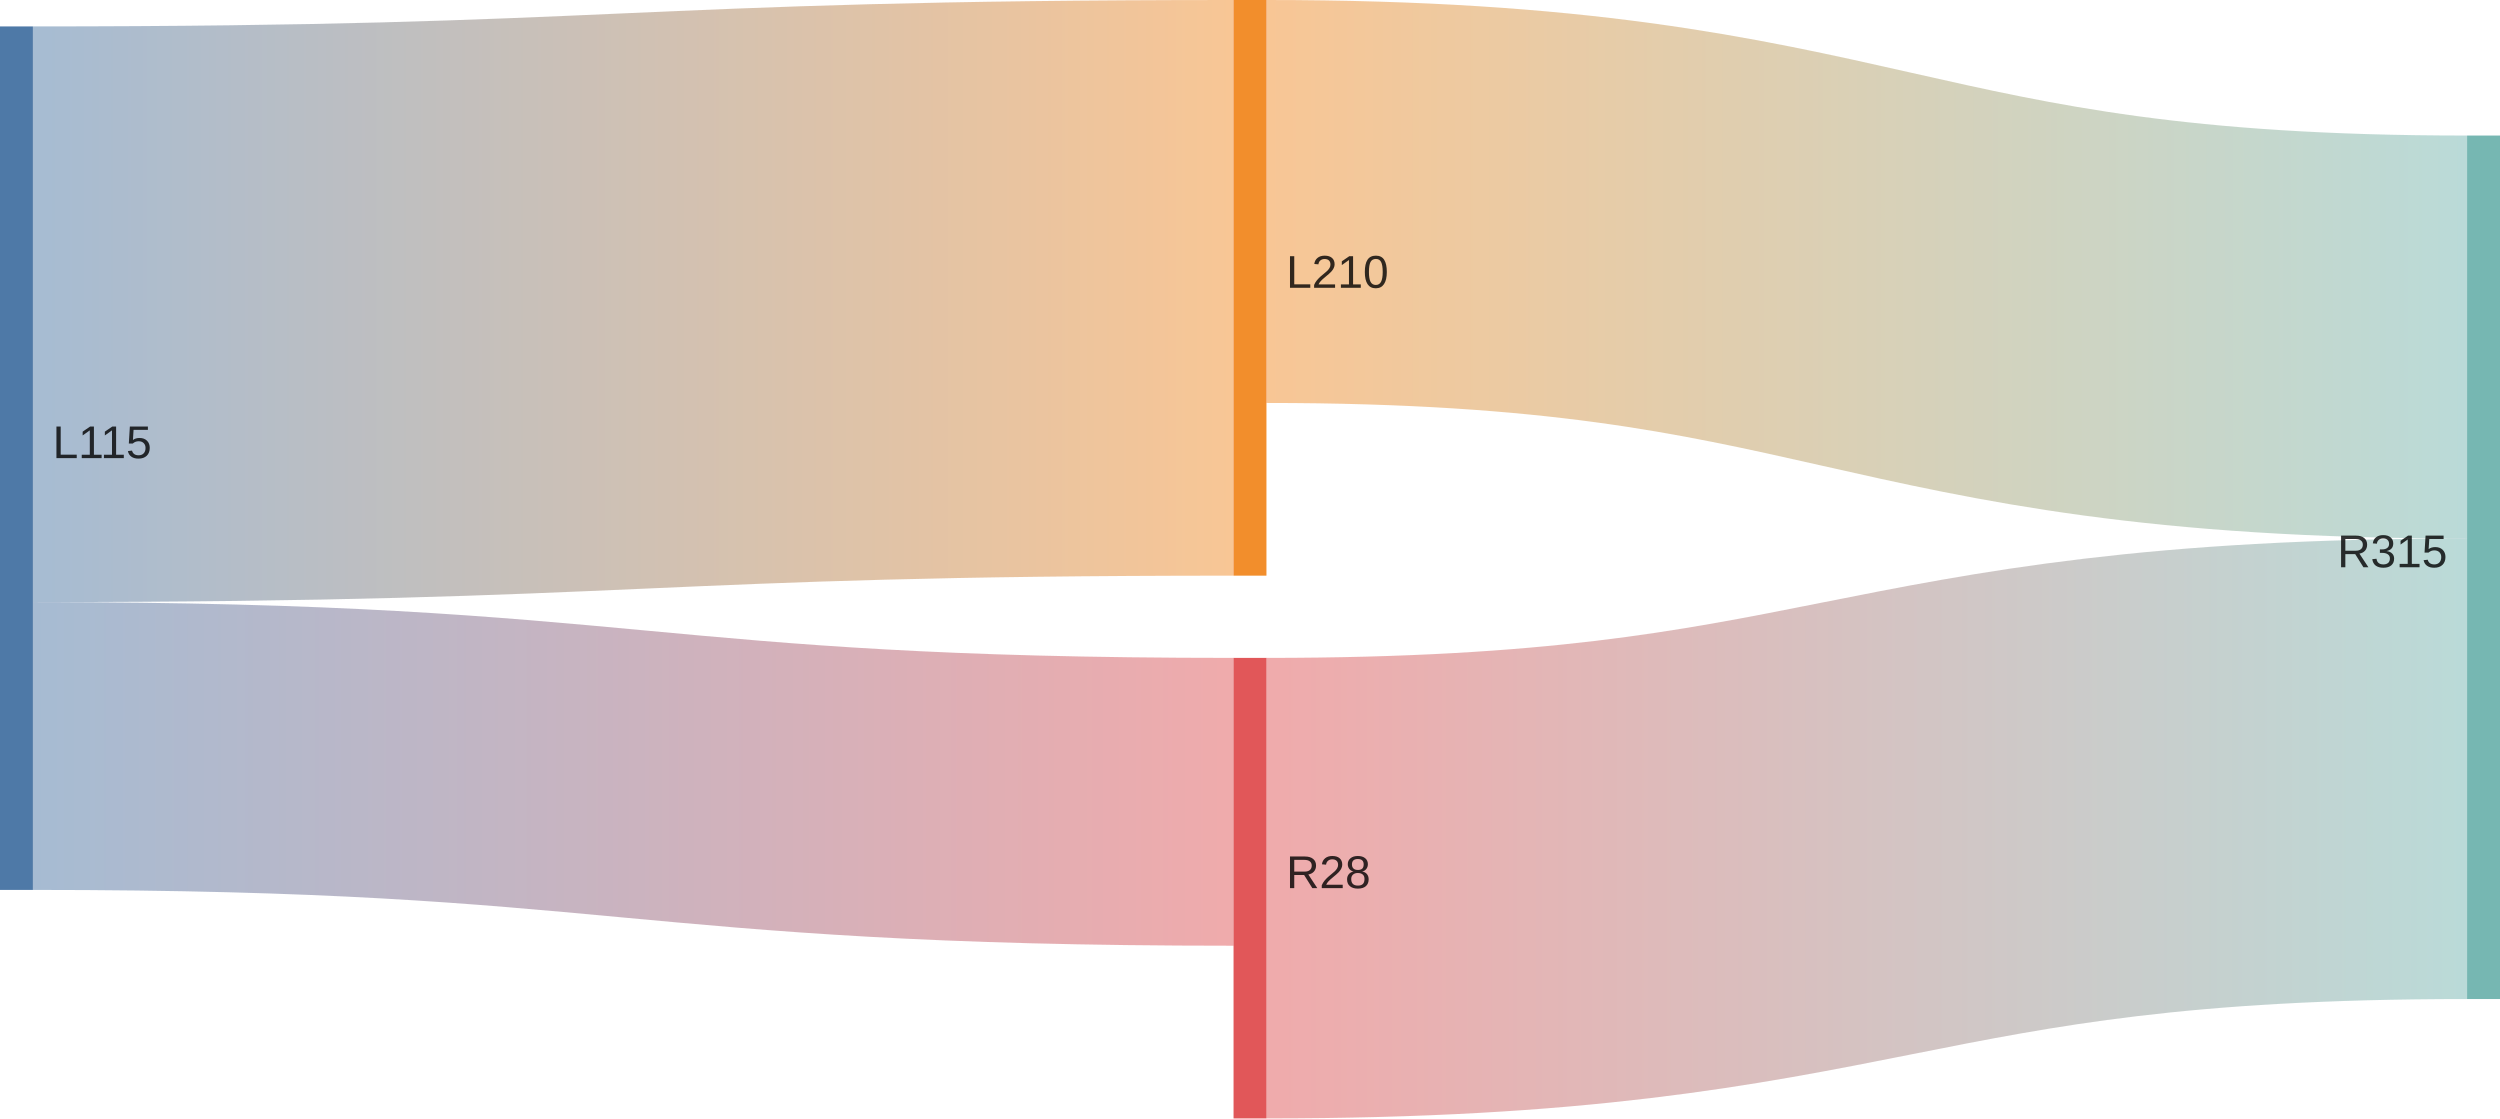
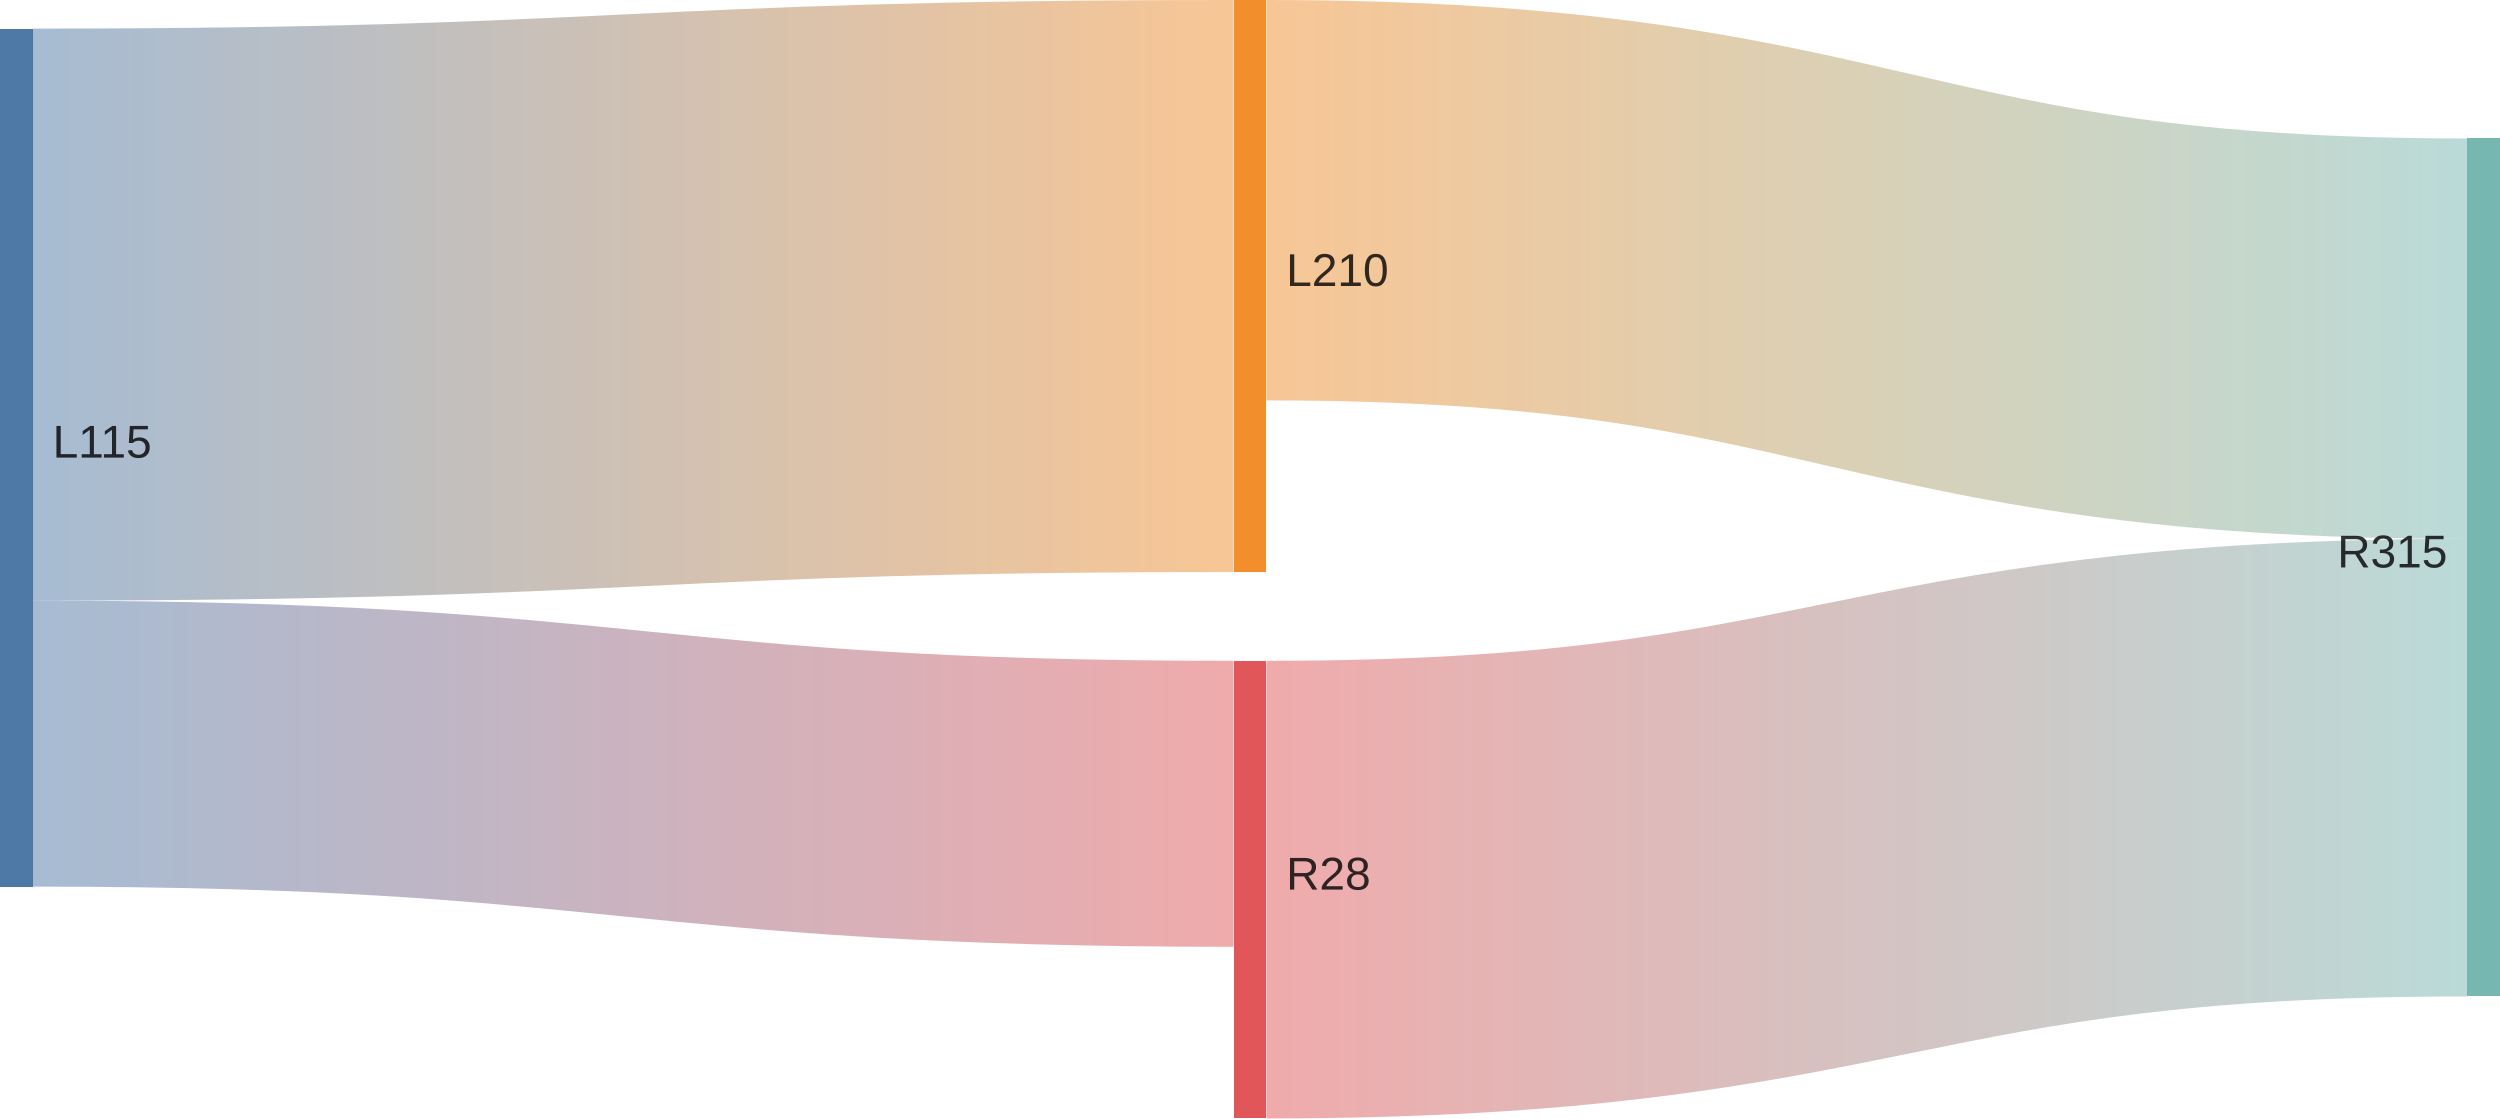
<svg xmlns="http://www.w3.org/2000/svg" id="stress_sankey_batch1_node_alignment_matrix_012" width="100%" style="max-width: 760px; background-color: white;" viewBox="0 0 760 340" role="graphics-document document" aria-roledescription="sankey">
-   <style>#stress_sankey_batch1_node_alignment_matrix_012{font-family:"trebuchet ms",verdana,arial,sans-serif;font-size:16px;fill:#333;}@keyframes edge-animation-frame{from{stroke-dashoffset:0;}}@keyframes dash{to{stroke-dashoffset:0;}}#stress_sankey_batch1_node_alignment_matrix_012 .edge-animation-slow{stroke-dasharray:9,5!important;stroke-dashoffset:900;animation:dash 50s linear infinite;stroke-linecap:round;}#stress_sankey_batch1_node_alignment_matrix_012 .edge-animation-fast{stroke-dasharray:9,5!important;stroke-dashoffset:900;animation:dash 20s linear infinite;stroke-linecap:round;}#stress_sankey_batch1_node_alignment_matrix_012 .error-icon{fill:#552222;}#stress_sankey_batch1_node_alignment_matrix_012 .error-text{fill:#552222;stroke:#552222;}#stress_sankey_batch1_node_alignment_matrix_012 .edge-thickness-normal{stroke-width:1px;}#stress_sankey_batch1_node_alignment_matrix_012 .edge-thickness-thick{stroke-width:3.5px;}#stress_sankey_batch1_node_alignment_matrix_012 .edge-pattern-solid{stroke-dasharray:0;}#stress_sankey_batch1_node_alignment_matrix_012 .edge-thickness-invisible{stroke-width:0;fill:none;}#stress_sankey_batch1_node_alignment_matrix_012 .edge-pattern-dashed{stroke-dasharray:3;}#stress_sankey_batch1_node_alignment_matrix_012 .edge-pattern-dotted{stroke-dasharray:2;}#stress_sankey_batch1_node_alignment_matrix_012 .marker{fill:#333333;stroke:#333333;}#stress_sankey_batch1_node_alignment_matrix_012 .marker.cross{stroke:#333333;}#stress_sankey_batch1_node_alignment_matrix_012 svg{font-family:"trebuchet ms",verdana,arial,sans-serif;font-size:16px;}#stress_sankey_batch1_node_alignment_matrix_012 p{margin:0;}#stress_sankey_batch1_node_alignment_matrix_012 .label{font-family:"trebuchet ms",verdana,arial,sans-serif;}#stress_sankey_batch1_node_alignment_matrix_012 :root{--mermaid-font-family:"trebuchet ms",verdana,arial,sans-serif;}</style>
+   <style>#stress_sankey_batch1_node_alignment_matrix_012{font-family:"trebuchet ms",verdana,arial,sans-serif;font-size:16px;fill:#333;}@keyframes edge-animation-frame{from{stroke-dashoffset:0;}}@keyframes dash{to{stroke-dashoffset:0;}}#stress_sankey_batch1_node_alignment_matrix_012 .edge-animation-slow{stroke-dasharray:9,5!important;stroke-dashoffset:900;animation:dash 50s linear infinite;stroke-linecap:round;}#stress_sankey_batch1_node_alignment_matrix_012 .edge-animation-fast{stroke-dasharray:9,5!important;stroke-dashoffset:900;animation:dash 20s linear infinite;stroke-linecap:round;}#stress_sankey_batch1_node_alignment_matrix_012 .error-icon{fill:#552222;}#stress_sankey_batch1_node_alignment_matrix_012 .error-text{fill:#552222;stroke:#552222;}#stress_sankey_batch1_node_alignment_matrix_012 .edge-thickness-normal{stroke-width:1px;}#stress_sankey_batch1_node_alignment_matrix_012 .edge-thickness-thick{stroke-width:3.5px;}#stress_sankey_batch1_node_alignment_matrix_012 .edge-pattern-solid{stroke-dasharray:0;}#stress_sankey_batch1_node_alignment_matrix_012 .edge-thickness-invisible{stroke-width:0;fill:none;}#stress_sankey_batch1_node_alignment_matrix_012 .edge-pattern-dashed{stroke-dasharray:3;}#stress_sankey_batch1_node_alignment_matrix_012 .edge-pattern-dotted{stroke-dasharray:2;}#stress_sankey_batch1_node_alignment_matrix_012 .marker{fill:#333333;stroke:#333333;}#stress_sankey_batch1_node_alignment_matrix_012 .marker.cross{stroke:#333333;}#stress_sankey_batch1_node_alignment_matrix_012 svg{font-family:"trebuchet ms",verdana,arial,sans-serif;font-size:16px;}#stress_sankey_batch1_node_alignment_matrix_012 p{margin:0;}#stress_sankey_batch1_node_alignment_matrix_012 .label{font-family:"trebuchet ms",verdana,arial,sans-serif;}#stress_sankey_batch1_node_alignment_matrix_012 .node-labels{font-family:"trebuchet ms",verdana,arial,sans-serif;}#stress_sankey_batch1_node_alignment_matrix_012 .sankey-label-bg{stroke:#ECECFF;stroke-width:4px;stroke-linejoin:round;paint-order:stroke;}#stress_sankey_batch1_node_alignment_matrix_012 .sankey-label-fg{fill:#333;}#stress_sankey_batch1_node_alignment_matrix_012 .node rect{shape-rendering:crispEdges;}#stress_sankey_batch1_node_alignment_matrix_012 .link{fill:none;stroke-opacity:0.5;mix-blend-mode:multiply;}#stress_sankey_batch1_node_alignment_matrix_012 .node .neo-node{stroke:#9370DB;}#stress_sankey_batch1_node_alignment_matrix_012 [data-look="neo"].node rect,#stress_sankey_batch1_node_alignment_matrix_012 [data-look="neo"].cluster rect,#stress_sankey_batch1_node_alignment_matrix_012 [data-look="neo"].node polygon{stroke:#9370DB;filter:drop-shadow(1px 2px 2px rgba(185, 185, 185, 1));}#stress_sankey_batch1_node_alignment_matrix_012 [data-look="neo"].node path{stroke:#9370DB;stroke-width:1px;}#stress_sankey_batch1_node_alignment_matrix_012 [data-look="neo"].node .outer-path{filter:drop-shadow(1px 2px 2px rgba(185, 185, 185, 1));}#stress_sankey_batch1_node_alignment_matrix_012 [data-look="neo"].node .neo-line path{stroke:#9370DB;filter:none;}#stress_sankey_batch1_node_alignment_matrix_012 [data-look="neo"].node circle{stroke:#9370DB;filter:drop-shadow(1px 2px 2px rgba(185, 185, 185, 1));}#stress_sankey_batch1_node_alignment_matrix_012 [data-look="neo"].node circle .state-start{fill:#000000;}#stress_sankey_batch1_node_alignment_matrix_012 [data-look="neo"].icon-shape .icon{fill:#9370DB;filter:drop-shadow(1px 2px 2px rgba(185, 185, 185, 1));}#stress_sankey_batch1_node_alignment_matrix_012 [data-look="neo"].icon-shape .icon-neo path{stroke:#9370DB;filter:drop-shadow(1px 2px 2px rgba(185, 185, 185, 1));}#stress_sankey_batch1_node_alignment_matrix_012 :root{--mermaid-font-family:"trebuchet ms",verdana,arial,sans-serif;}</style>
  <g />
  <g class="nodes">
-     <g class="node" id="node-1" transform="translate(0,8.034101)" x="0" y="8.034">
-       <rect height="262.5" width="10" fill="#4e79a7" />
+     <g class="node" id="node-1" transform="translate(0,8.698245)" x="0" y="8.698">
+       <rect height="260.833" width="10" fill="#4e79a7" />
    </g>
    <g class="node" id="node-2" transform="translate(375,0)" x="375" y="0">
-       <rect height="175" width="10" fill="#f28e2c" />
+       <rect height="173.889" width="10" fill="#f28e2c" />
    </g>
-     <g class="node" id="node-3" transform="translate(375,200)" x="375" y="200">
-       <rect height="140" width="10" fill="#e15759" />
+     <g class="node" id="node-3" transform="translate(375,200.8889)" x="375" y="200.889">
+       <rect height="139.111" width="10" fill="#e15759" />
    </g>
-     <g class="node" id="node-4" transform="translate(750,41.20552)" x="750" y="41.206">
-       <rect height="262.5" width="10" fill="#76b7b2" />
+     <g class="node" id="node-4" transform="translate(750,42.0895)" x="750" y="42.089">
+       <rect height="260.833" width="10" fill="#76b7b2" />
    </g>
  </g>
  <g class="node-labels" font-size="14">
-     <text x="16" y="139.284" dy="0em" text-anchor="start">L1
+     <text x="16" y="139.115" dy="0em" text-anchor="start">L1
15</text>
-     <text x="391" y="87.5" dy="0em" text-anchor="start">L2
+     <text x="391" y="86.944" dy="0em" text-anchor="start">L2
10</text>
-     <text x="391" y="270" dy="0em" text-anchor="start">R2
+     <text x="391" y="270.444" dy="0em" text-anchor="start">R2
8</text>
-     <text x="744" y="172.456" dy="0em" text-anchor="end">R3
+     <text x="744" y="172.506" dy="0em" text-anchor="end">R3
15</text>
  </g>
  <g class="links" fill="none" stroke-opacity="0.5">
    <g class="link" style="mix-blend-mode: multiply;">
      <linearGradient id="linearGradient-5" gradientUnits="userSpaceOnUse" x1="10" x2="375">
        <stop offset="0%" stop-color="#4e79a7" />
        <stop offset="100%" stop-color="#f28e2c" />
      </linearGradient>
-       <path d="M10,95.534C192.5,95.534,192.5,87.5,375,87.5" stroke="url(#linearGradient-5)" stroke-width="175" />
+       <path d="M10,95.643C192.5,95.643,192.5,86.944,375,86.944" stroke="url(#linearGradient-5)" stroke-width="173.889" />
    </g>
    <g class="link" style="mix-blend-mode: multiply;">
      <linearGradient id="linearGradient-6" gradientUnits="userSpaceOnUse" x1="10" x2="375">
        <stop offset="0%" stop-color="#4e79a7" />
        <stop offset="100%" stop-color="#e15759" />
      </linearGradient>
-       <path d="M10,226.784C192.5,226.784,192.5,243.75,375,243.75" stroke="url(#linearGradient-6)" stroke-width="87.5" />
+       <path d="M10,226.059C192.5,226.059,192.5,244.361,375,244.361" stroke="url(#linearGradient-6)" stroke-width="86.944" />
    </g>
    <g class="link" style="mix-blend-mode: multiply;">
      <linearGradient id="linearGradient-7" gradientUnits="userSpaceOnUse" x1="385" x2="750">
        <stop offset="0%" stop-color="#f28e2c" />
        <stop offset="100%" stop-color="#76b7b2" />
      </linearGradient>
-       <path d="M385,61.25C567.5,61.25,567.5,102.456,750,102.456" stroke="url(#linearGradient-7)" stroke-width="122.5" />
+       <path d="M385,60.861C567.5,60.861,567.5,102.951,750,102.951" stroke="url(#linearGradient-7)" stroke-width="121.722" />
    </g>
    <g class="link" style="mix-blend-mode: multiply;">
      <linearGradient id="linearGradient-8" gradientUnits="userSpaceOnUse" x1="385" x2="750">
        <stop offset="0%" stop-color="#e15759" />
        <stop offset="100%" stop-color="#76b7b2" />
      </linearGradient>
-       <path d="M385,270C567.5,270,567.5,233.706,750,233.706" stroke="url(#linearGradient-8)" stroke-width="140" />
+       <path d="M385,270.444C567.5,270.444,567.5,233.367,750,233.367" stroke="url(#linearGradient-8)" stroke-width="139.111" />
    </g>
  </g>
</svg>
